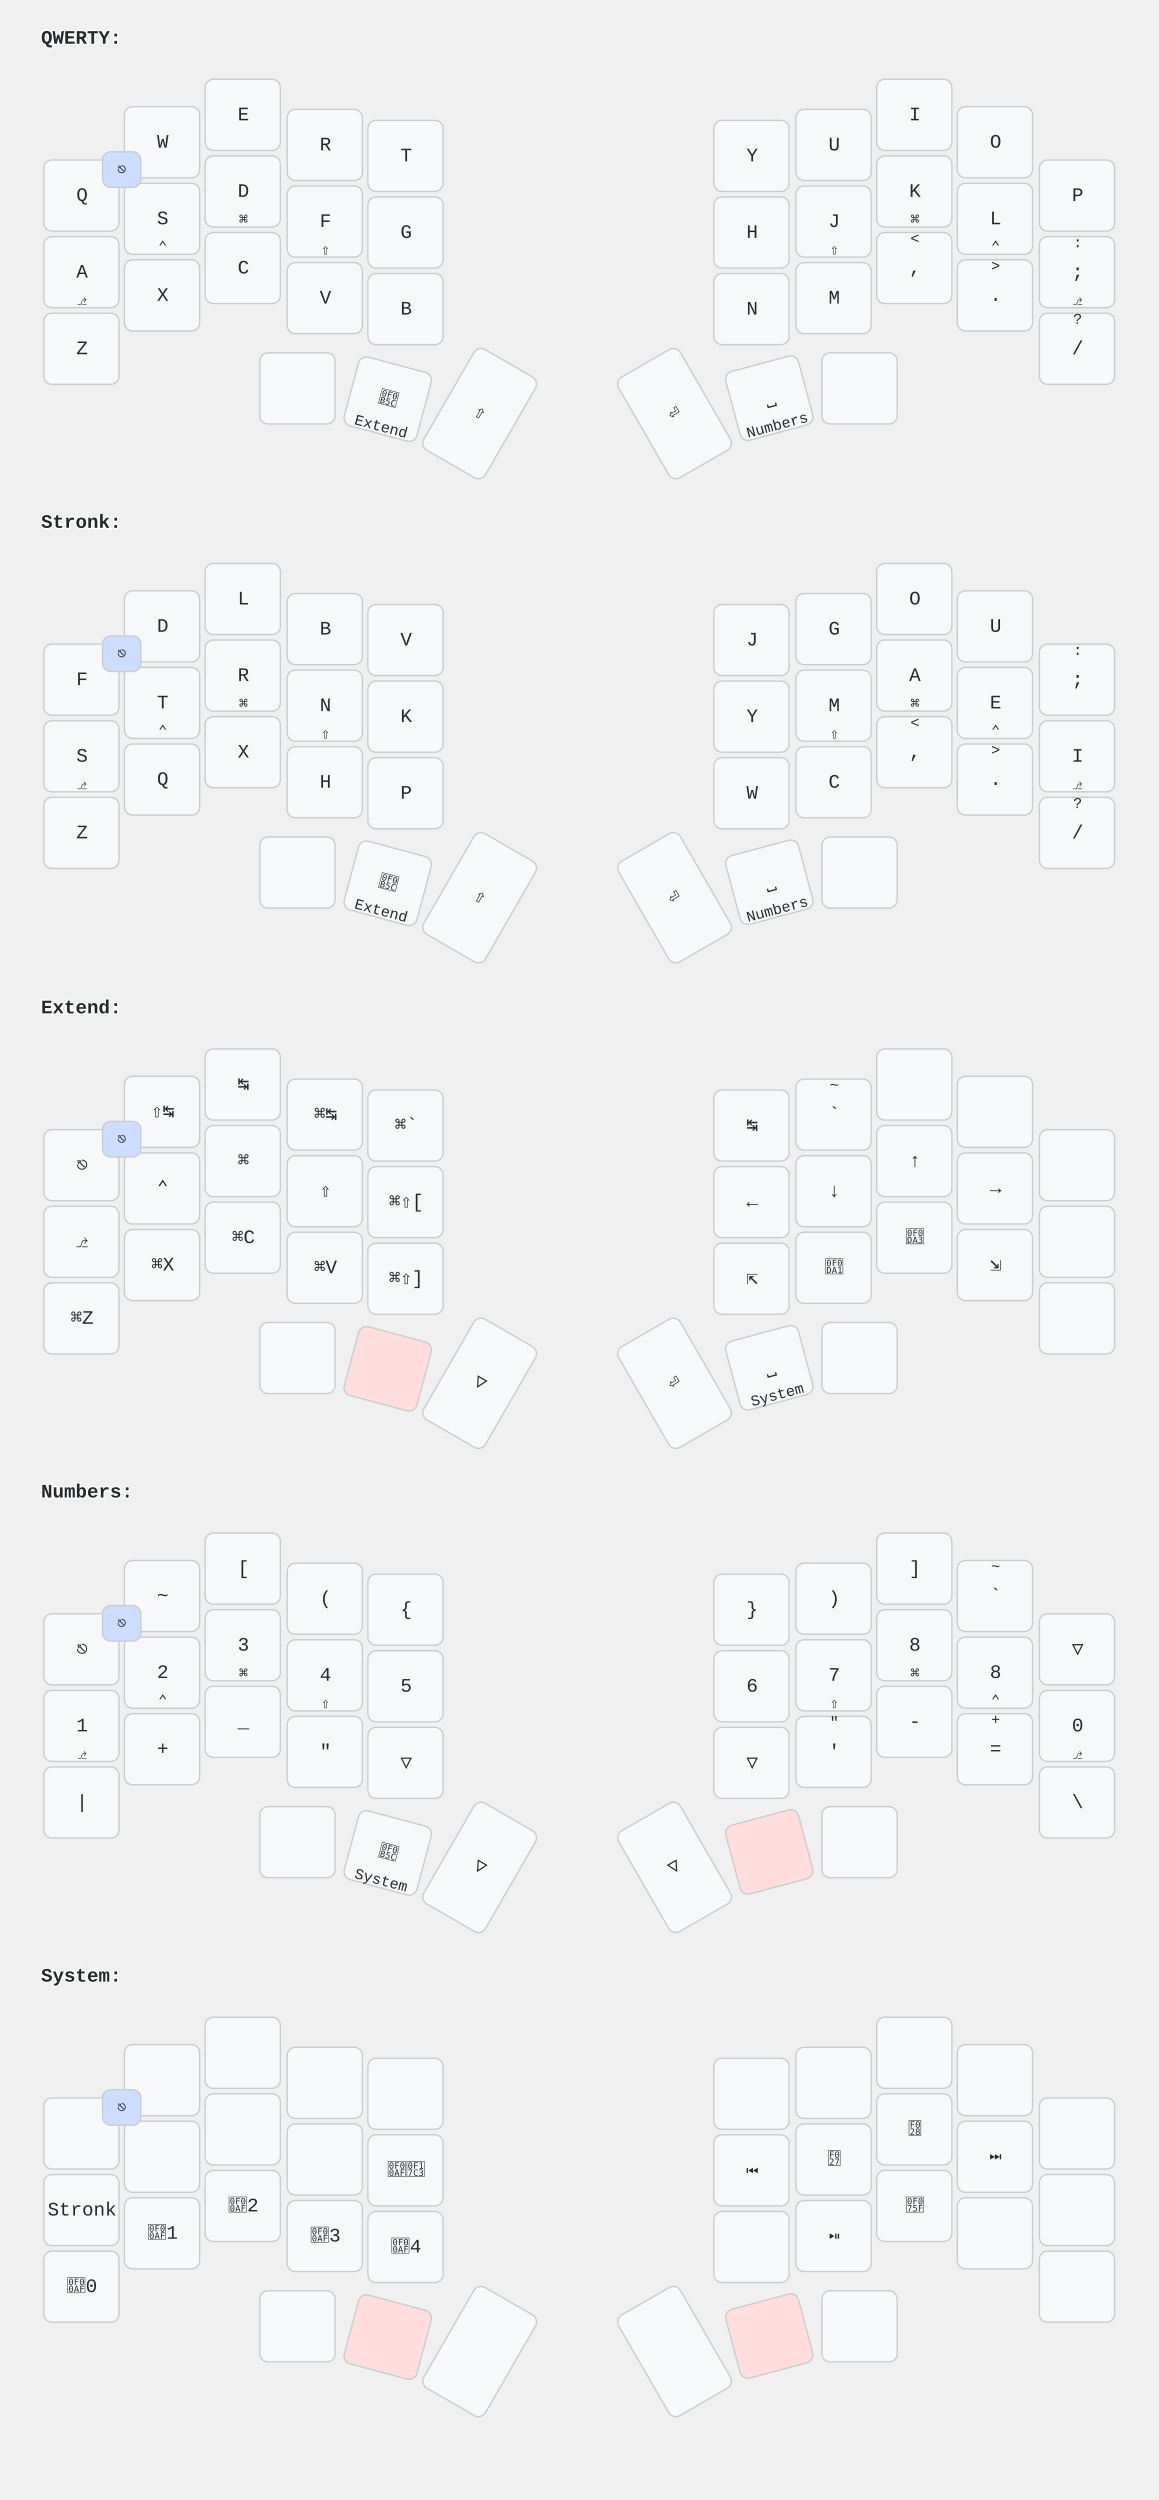
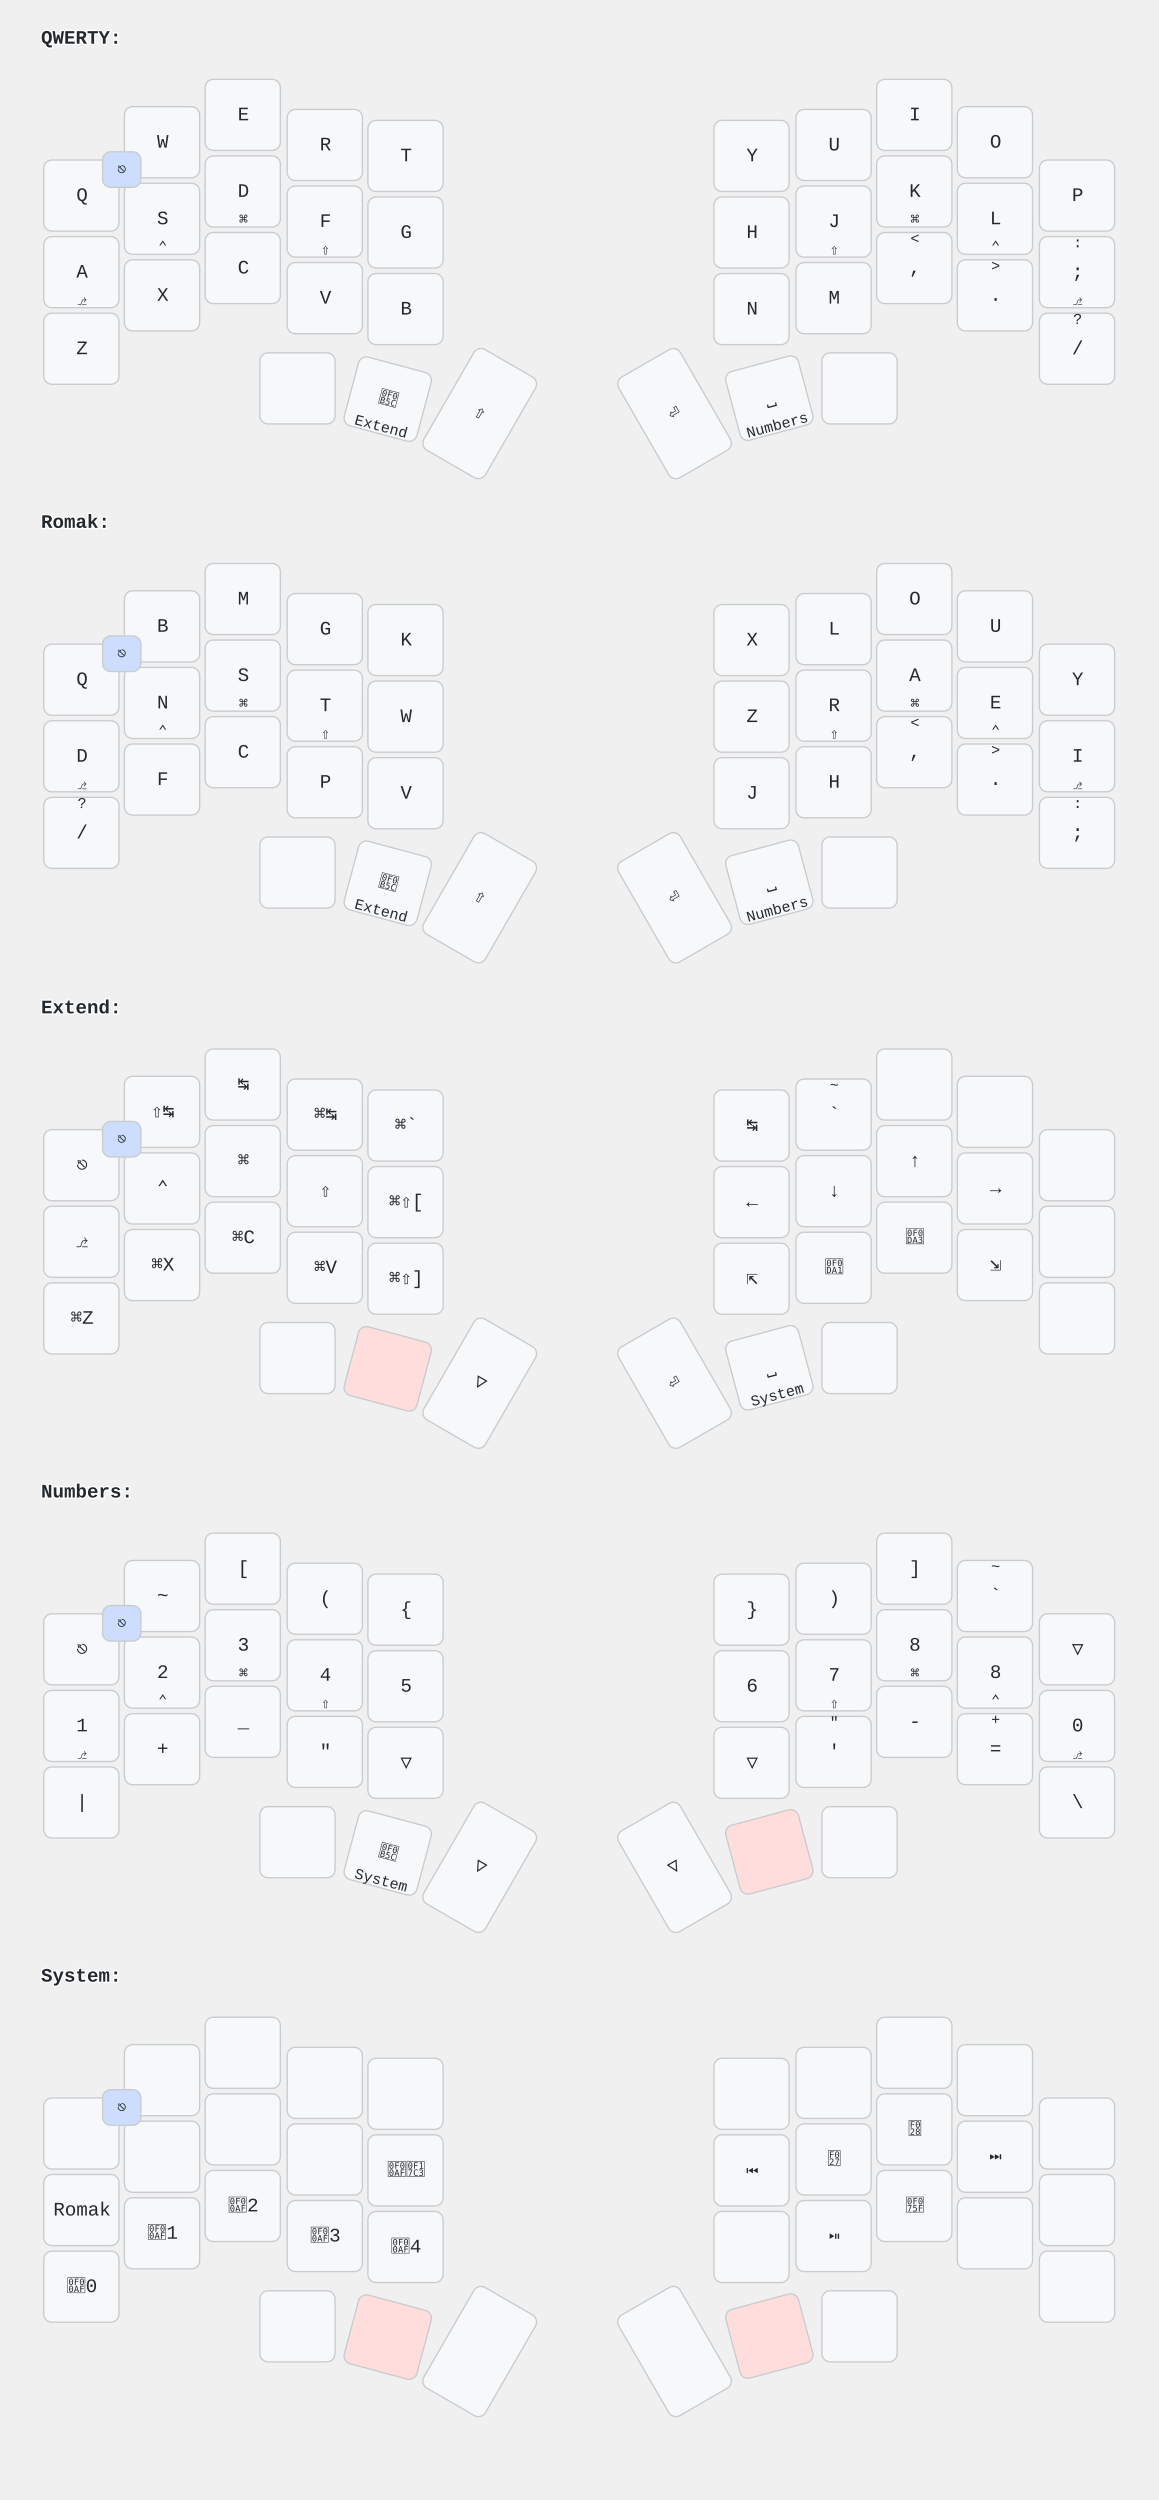
<svg xmlns="http://www.w3.org/2000/svg" width="847" height="1828" viewBox="0 0 847 1828" class="keymap">
  <style>/* font and background color specifications */
svg {
    font-family: ComicCode Nerd Font,SFMono-Regular,Consolas,Liberation Mono,Menlo,monospace;
    font-size: 14px;
    font-kerning: normal;
    text-rendering: optimizeLegibility;
    fill: #24292e;
}

/* default key styling */
rect {
    fill: #f6f8fa;
    stroke: #c9cccf;
    stroke-width: 1;
}

/* color accent for combo boxes */
rect.combo {
    fill: #cdf;
}

/* color accent for held keys */
rect.held, rect.combo.held {
    fill: #fdd;
}

/* color accent for ghost (optional) keys */
rect.ghost, rect.combo.ghost {
    fill: #ddd;
}

text {
    text-anchor: middle;
    dominant-baseline: middle;
}

/* styling for layer labels */
text.label {
    font-weight: bold;
    text-anchor: start;
    stroke: white;
    stroke-width: 2;
    paint-order: stroke;
}

/* styling for combo tap, and key hold/shifted label text */
text.combo, text.hold, text.shifted {
    font-size: 11px;
}

text.hold {
    text-anchor: middle;
    dominant-baseline: auto;
}

text.shifted {
    text-anchor: middle;
    dominant-baseline: hanging;
}

/* styling for hold/shifted label text in combo box */
text.combo.hold, text.combo.shifted {
    font-size: 8px;
}

/* styling for combo dendrons */
path {
    stroke-width: 1;
    stroke: gray;
    fill: none;
}
</style>
  <g transform="translate(30, 0)" class="layer-QWERTY">
    <text x="0" y="28" class="label">QWERTY:</text>
    <g transform="translate(0, 56)">
      <g transform="translate(30, 87)" class="key keypos-0">
        <rect rx="6" ry="6" x="-28" y="-26" width="55" height="52" class="key" />
        <text x="0" y="0" class="key tap">Q</text>
      </g>
      <g transform="translate(89, 48)" class="key keypos-1">
        <rect rx="6" ry="6" x="-28" y="-26" width="55" height="52" class="key" />
        <text x="0" y="0" class="key tap">W</text>
      </g>
      <g transform="translate(148, 28)" class="key keypos-2">
        <rect rx="6" ry="6" x="-28" y="-26" width="55" height="52" class="key" />
        <text x="0" y="0" class="key tap">E</text>
      </g>
      <g transform="translate(208, 50)" class="key keypos-3">
        <rect rx="6" ry="6" x="-28" y="-26" width="55" height="52" class="key" />
        <text x="0" y="0" class="key tap">R</text>
      </g>
      <g transform="translate(267, 58)" class="key keypos-4">
        <rect rx="6" ry="6" x="-28" y="-26" width="55" height="52" class="key" />
        <text x="0" y="0" class="key tap">T</text>
      </g>
      <g transform="translate(520, 58)" class="key keypos-5">
        <rect rx="6" ry="6" x="-28" y="-26" width="55" height="52" class="key" />
        <text x="0" y="0" class="key tap">Y</text>
      </g>
      <g transform="translate(580, 50)" class="key keypos-6">
        <rect rx="6" ry="6" x="-28" y="-26" width="55" height="52" class="key" />
        <text x="0" y="0" class="key tap">U</text>
      </g>
      <g transform="translate(639, 28)" class="key keypos-7">
        <rect rx="6" ry="6" x="-28" y="-26" width="55" height="52" class="key" />
        <text x="0" y="0" class="key tap">I</text>
      </g>
      <g transform="translate(698, 48)" class="key keypos-8">
        <rect rx="6" ry="6" x="-28" y="-26" width="55" height="52" class="key" />
        <text x="0" y="0" class="key tap">O</text>
      </g>
      <g transform="translate(758, 87)" class="key keypos-9">
        <rect rx="6" ry="6" x="-28" y="-26" width="55" height="52" class="key" />
        <text x="0" y="0" class="key tap">P</text>
      </g>
      <g transform="translate(30, 143)" class="key keypos-10">
        <rect rx="6" ry="6" x="-28" y="-26" width="55" height="52" class="key" />
        <text x="0" y="0" class="key tap">A</text>
        <text x="0" y="24" class="key hold">⎇</text>
      </g>
      <g transform="translate(89, 104)" class="key keypos-11">
        <rect rx="6" ry="6" x="-28" y="-26" width="55" height="52" class="key" />
        <text x="0" y="0" class="key tap">S</text>
        <text x="0" y="24" class="key hold">⌃</text>
      </g>
      <g transform="translate(148, 84)" class="key keypos-12">
        <rect rx="6" ry="6" x="-28" y="-26" width="55" height="52" class="key" />
        <text x="0" y="0" class="key tap">D</text>
        <text x="0" y="24" class="key hold">⌘</text>
      </g>
      <g transform="translate(208, 106)" class="key keypos-13">
        <rect rx="6" ry="6" x="-28" y="-26" width="55" height="52" class="key" />
        <text x="0" y="0" class="key tap">F</text>
        <text x="0" y="24" class="key hold">⇧</text>
      </g>
      <g transform="translate(267, 114)" class="key keypos-14">
        <rect rx="6" ry="6" x="-28" y="-26" width="55" height="52" class="key" />
        <text x="0" y="0" class="key tap">G</text>
      </g>
      <g transform="translate(520, 114)" class="key keypos-15">
        <rect rx="6" ry="6" x="-28" y="-26" width="55" height="52" class="key" />
        <text x="0" y="0" class="key tap">H</text>
      </g>
      <g transform="translate(580, 106)" class="key keypos-16">
        <rect rx="6" ry="6" x="-28" y="-26" width="55" height="52" class="key" />
        <text x="0" y="0" class="key tap">J</text>
        <text x="0" y="24" class="key hold">⇧</text>
      </g>
      <g transform="translate(639, 84)" class="key keypos-17">
        <rect rx="6" ry="6" x="-28" y="-26" width="55" height="52" class="key" />
        <text x="0" y="0" class="key tap">K</text>
        <text x="0" y="24" class="key hold">⌘</text>
      </g>
      <g transform="translate(698, 104)" class="key keypos-18">
        <rect rx="6" ry="6" x="-28" y="-26" width="55" height="52" class="key" />
        <text x="0" y="0" class="key tap">L</text>
        <text x="0" y="24" class="key hold">⌃</text>
      </g>
      <g transform="translate(758, 143)" class="key keypos-19">
        <rect rx="6" ry="6" x="-28" y="-26" width="55" height="52" class="key" />
        <text x="0" y="0" class="key tap">;</text>
        <text x="0" y="24" class="key hold">⎇</text>
        <text x="0" y="-24" class="key shifted">:</text>
      </g>
      <g transform="translate(30, 199)" class="key keypos-20">
        <rect rx="6" ry="6" x="-28" y="-26" width="55" height="52" class="key" />
        <text x="0" y="0" class="key tap">Z</text>
      </g>
      <g transform="translate(89, 160)" class="key keypos-21">
        <rect rx="6" ry="6" x="-28" y="-26" width="55" height="52" class="key" />
        <text x="0" y="0" class="key tap">X</text>
      </g>
      <g transform="translate(148, 140)" class="key keypos-22">
        <rect rx="6" ry="6" x="-28" y="-26" width="55" height="52" class="key" />
        <text x="0" y="0" class="key tap">C</text>
      </g>
      <g transform="translate(208, 162)" class="key keypos-23">
        <rect rx="6" ry="6" x="-28" y="-26" width="55" height="52" class="key" />
        <text x="0" y="0" class="key tap">V</text>
      </g>
      <g transform="translate(267, 170)" class="key keypos-24">
        <rect rx="6" ry="6" x="-28" y="-26" width="55" height="52" class="key" />
        <text x="0" y="0" class="key tap">B</text>
      </g>
      <g transform="translate(520, 170)" class="key keypos-25">
        <rect rx="6" ry="6" x="-28" y="-26" width="55" height="52" class="key" />
        <text x="0" y="0" class="key tap">N</text>
      </g>
      <g transform="translate(580, 162)" class="key keypos-26">
        <rect rx="6" ry="6" x="-28" y="-26" width="55" height="52" class="key" />
        <text x="0" y="0" class="key tap">M</text>
      </g>
      <g transform="translate(639, 140)" class="key keypos-27">
        <rect rx="6" ry="6" x="-28" y="-26" width="55" height="52" class="key" />
        <text x="0" y="0" class="key tap">,</text>
        <text x="0" y="-24" class="key shifted">&lt;</text>
      </g>
      <g transform="translate(698, 160)" class="key keypos-28">
        <rect rx="6" ry="6" x="-28" y="-26" width="55" height="52" class="key" />
        <text x="0" y="0" class="key tap">.</text>
        <text x="0" y="-24" class="key shifted">&gt;</text>
      </g>
      <g transform="translate(758, 199)" class="key keypos-29">
        <rect rx="6" ry="6" x="-28" y="-26" width="55" height="52" class="key" />
        <text x="0" y="0" class="key tap">/</text>
        <text x="0" y="-24" class="key shifted">?</text>
      </g>
      <g transform="translate(188, 228)" class="key keypos-30">
        <rect rx="6" ry="6" x="-28" y="-26" width="55" height="52" class="key" />
      </g>
      <g transform="translate(254, 236) rotate(15.0)" class="key keypos-31">
        <rect rx="6" ry="6" x="-28" y="-26" width="55" height="52" class="key" />
        <text x="0" y="0" class="key tap">󰭜</text>
        <text x="0" y="24" class="key hold">Extend</text>
      </g>
      <g transform="translate(321, 246) rotate(30.0)" class="key keypos-32">
        <rect rx="6" ry="6" x="-26" y="-42" width="52" height="85" class="key" />
        <text x="0" y="0" class="key tap">⇧</text>
      </g>
      <g transform="translate(463, 246) rotate(-30.0)" class="key keypos-33">
        <rect rx="6" ry="6" x="-26" y="-42" width="52" height="85" class="key" />
        <text x="0" y="0" class="key tap">⏎</text>
      </g>
      <g transform="translate(533, 235) rotate(-15.0)" class="key keypos-34">
        <rect rx="6" ry="6" x="-28" y="-26" width="55" height="52" class="key" />
        <text x="0" y="0" class="key tap">⎵</text>
        <text x="0" y="24" class="key hold">Numbers</text>
      </g>
      <g transform="translate(599, 228)" class="key keypos-35">
        <rect rx="6" ry="6" x="-28" y="-26" width="55" height="52" class="key" />
      </g>
      <g class="combo combopos-0">
        <rect rx="6" ry="6" x="45" y="55" width="28" height="26" class="combo" />
        <text x="59" y="68" class="combo tap">⎋</text>
      </g>
    </g>
  </g>
-   <g transform="translate(30, 354)" class="layer-Stronk">
-     <text x="0" y="28" class="label">Stronk:</text>
+   <g transform="translate(30, 354)" class="layer-Romak">
+     <text x="0" y="28" class="label">Romak:</text>
    <g transform="translate(0, 56)">
      <g transform="translate(30, 87)" class="key keypos-0">
        <rect rx="6" ry="6" x="-28" y="-26" width="55" height="52" class="key" />
+         <text x="0" y="0" class="key tap">Q</text>
+       </g>
+       <g transform="translate(89, 48)" class="key keypos-1">
+         <rect rx="6" ry="6" x="-28" y="-26" width="55" height="52" class="key" />
+         <text x="0" y="0" class="key tap">B</text>
+       </g>
+       <g transform="translate(148, 28)" class="key keypos-2">
+         <rect rx="6" ry="6" x="-28" y="-26" width="55" height="52" class="key" />
+         <text x="0" y="0" class="key tap">M</text>
+       </g>
+       <g transform="translate(208, 50)" class="key keypos-3">
+         <rect rx="6" ry="6" x="-28" y="-26" width="55" height="52" class="key" />
+         <text x="0" y="0" class="key tap">G</text>
+       </g>
+       <g transform="translate(267, 58)" class="key keypos-4">
+         <rect rx="6" ry="6" x="-28" y="-26" width="55" height="52" class="key" />
+         <text x="0" y="0" class="key tap">K</text>
+       </g>
+       <g transform="translate(520, 58)" class="key keypos-5">
+         <rect rx="6" ry="6" x="-28" y="-26" width="55" height="52" class="key" />
+         <text x="0" y="0" class="key tap">X</text>
+       </g>
+       <g transform="translate(580, 50)" class="key keypos-6">
+         <rect rx="6" ry="6" x="-28" y="-26" width="55" height="52" class="key" />
+         <text x="0" y="0" class="key tap">L</text>
+       </g>
+       <g transform="translate(639, 28)" class="key keypos-7">
+         <rect rx="6" ry="6" x="-28" y="-26" width="55" height="52" class="key" />
+         <text x="0" y="0" class="key tap">O</text>
+       </g>
+       <g transform="translate(698, 48)" class="key keypos-8">
+         <rect rx="6" ry="6" x="-28" y="-26" width="55" height="52" class="key" />
+         <text x="0" y="0" class="key tap">U</text>
+       </g>
+       <g transform="translate(758, 87)" class="key keypos-9">
+         <rect rx="6" ry="6" x="-28" y="-26" width="55" height="52" class="key" />
+         <text x="0" y="0" class="key tap">Y</text>
+       </g>
+       <g transform="translate(30, 143)" class="key keypos-10">
+         <rect rx="6" ry="6" x="-28" y="-26" width="55" height="52" class="key" />
+         <text x="0" y="0" class="key tap">D</text>
+         <text x="0" y="24" class="key hold">⎇</text>
+       </g>
+       <g transform="translate(89, 104)" class="key keypos-11">
+         <rect rx="6" ry="6" x="-28" y="-26" width="55" height="52" class="key" />
+         <text x="0" y="0" class="key tap">N</text>
+         <text x="0" y="24" class="key hold">⌃</text>
+       </g>
+       <g transform="translate(148, 84)" class="key keypos-12">
+         <rect rx="6" ry="6" x="-28" y="-26" width="55" height="52" class="key" />
+         <text x="0" y="0" class="key tap">S</text>
+         <text x="0" y="24" class="key hold">⌘</text>
+       </g>
+       <g transform="translate(208, 106)" class="key keypos-13">
+         <rect rx="6" ry="6" x="-28" y="-26" width="55" height="52" class="key" />
+         <text x="0" y="0" class="key tap">T</text>
+         <text x="0" y="24" class="key hold">⇧</text>
+       </g>
+       <g transform="translate(267, 114)" class="key keypos-14">
+         <rect rx="6" ry="6" x="-28" y="-26" width="55" height="52" class="key" />
+         <text x="0" y="0" class="key tap">W</text>
+       </g>
+       <g transform="translate(520, 114)" class="key keypos-15">
+         <rect rx="6" ry="6" x="-28" y="-26" width="55" height="52" class="key" />
+         <text x="0" y="0" class="key tap">Z</text>
+       </g>
+       <g transform="translate(580, 106)" class="key keypos-16">
+         <rect rx="6" ry="6" x="-28" y="-26" width="55" height="52" class="key" />
+         <text x="0" y="0" class="key tap">R</text>
+         <text x="0" y="24" class="key hold">⇧</text>
+       </g>
+       <g transform="translate(639, 84)" class="key keypos-17">
+         <rect rx="6" ry="6" x="-28" y="-26" width="55" height="52" class="key" />
+         <text x="0" y="0" class="key tap">A</text>
+         <text x="0" y="24" class="key hold">⌘</text>
+       </g>
+       <g transform="translate(698, 104)" class="key keypos-18">
+         <rect rx="6" ry="6" x="-28" y="-26" width="55" height="52" class="key" />
+         <text x="0" y="0" class="key tap">E</text>
+         <text x="0" y="24" class="key hold">⌃</text>
+       </g>
+       <g transform="translate(758, 143)" class="key keypos-19">
+         <rect rx="6" ry="6" x="-28" y="-26" width="55" height="52" class="key" />
+         <text x="0" y="0" class="key tap">I</text>
+         <text x="0" y="24" class="key hold">⎇</text>
+       </g>
+       <g transform="translate(30, 199)" class="key keypos-20">
+         <rect rx="6" ry="6" x="-28" y="-26" width="55" height="52" class="key" />
+         <text x="0" y="0" class="key tap">/</text>
+         <text x="0" y="-24" class="key shifted">?</text>
+       </g>
+       <g transform="translate(89, 160)" class="key keypos-21">
+         <rect rx="6" ry="6" x="-28" y="-26" width="55" height="52" class="key" />
        <text x="0" y="0" class="key tap">F</text>
      </g>
-       <g transform="translate(89, 48)" class="key keypos-1">
-         <rect rx="6" ry="6" x="-28" y="-26" width="55" height="52" class="key" />
-         <text x="0" y="0" class="key tap">D</text>
-       </g>
-       <g transform="translate(148, 28)" class="key keypos-2">
-         <rect rx="6" ry="6" x="-28" y="-26" width="55" height="52" class="key" />
-         <text x="0" y="0" class="key tap">L</text>
-       </g>
-       <g transform="translate(208, 50)" class="key keypos-3">
-         <rect rx="6" ry="6" x="-28" y="-26" width="55" height="52" class="key" />
-         <text x="0" y="0" class="key tap">B</text>
-       </g>
-       <g transform="translate(267, 58)" class="key keypos-4">
+       <g transform="translate(148, 140)" class="key keypos-22">
+         <rect rx="6" ry="6" x="-28" y="-26" width="55" height="52" class="key" />
+         <text x="0" y="0" class="key tap">C</text>
+       </g>
+       <g transform="translate(208, 162)" class="key keypos-23">
+         <rect rx="6" ry="6" x="-28" y="-26" width="55" height="52" class="key" />
+         <text x="0" y="0" class="key tap">P</text>
+       </g>
+       <g transform="translate(267, 170)" class="key keypos-24">
        <rect rx="6" ry="6" x="-28" y="-26" width="55" height="52" class="key" />
        <text x="0" y="0" class="key tap">V</text>
      </g>
-       <g transform="translate(520, 58)" class="key keypos-5">
+       <g transform="translate(520, 170)" class="key keypos-25">
        <rect rx="6" ry="6" x="-28" y="-26" width="55" height="52" class="key" />
        <text x="0" y="0" class="key tap">J</text>
      </g>
-       <g transform="translate(580, 50)" class="key keypos-6">
-         <rect rx="6" ry="6" x="-28" y="-26" width="55" height="52" class="key" />
-         <text x="0" y="0" class="key tap">G</text>
-       </g>
-       <g transform="translate(639, 28)" class="key keypos-7">
-         <rect rx="6" ry="6" x="-28" y="-26" width="55" height="52" class="key" />
-         <text x="0" y="0" class="key tap">O</text>
-       </g>
-       <g transform="translate(698, 48)" class="key keypos-8">
-         <rect rx="6" ry="6" x="-28" y="-26" width="55" height="52" class="key" />
-         <text x="0" y="0" class="key tap">U</text>
-       </g>
-       <g transform="translate(758, 87)" class="key keypos-9">
+       <g transform="translate(580, 162)" class="key keypos-26">
+         <rect rx="6" ry="6" x="-28" y="-26" width="55" height="52" class="key" />
+         <text x="0" y="0" class="key tap">H</text>
+       </g>
+       <g transform="translate(639, 140)" class="key keypos-27">
+         <rect rx="6" ry="6" x="-28" y="-26" width="55" height="52" class="key" />
+         <text x="0" y="0" class="key tap">,</text>
+         <text x="0" y="-24" class="key shifted">&lt;</text>
+       </g>
+       <g transform="translate(698, 160)" class="key keypos-28">
+         <rect rx="6" ry="6" x="-28" y="-26" width="55" height="52" class="key" />
+         <text x="0" y="0" class="key tap">.</text>
+         <text x="0" y="-24" class="key shifted">&gt;</text>
+       </g>
+       <g transform="translate(758, 199)" class="key keypos-29">
        <rect rx="6" ry="6" x="-28" y="-26" width="55" height="52" class="key" />
        <text x="0" y="0" class="key tap">;</text>
        <text x="0" y="-24" class="key shifted">:</text>
-       </g>
-       <g transform="translate(30, 143)" class="key keypos-10">
-         <rect rx="6" ry="6" x="-28" y="-26" width="55" height="52" class="key" />
-         <text x="0" y="0" class="key tap">S</text>
-         <text x="0" y="24" class="key hold">⎇</text>
-       </g>
-       <g transform="translate(89, 104)" class="key keypos-11">
-         <rect rx="6" ry="6" x="-28" y="-26" width="55" height="52" class="key" />
-         <text x="0" y="0" class="key tap">T</text>
-         <text x="0" y="24" class="key hold">⌃</text>
-       </g>
-       <g transform="translate(148, 84)" class="key keypos-12">
-         <rect rx="6" ry="6" x="-28" y="-26" width="55" height="52" class="key" />
-         <text x="0" y="0" class="key tap">R</text>
-         <text x="0" y="24" class="key hold">⌘</text>
-       </g>
-       <g transform="translate(208, 106)" class="key keypos-13">
-         <rect rx="6" ry="6" x="-28" y="-26" width="55" height="52" class="key" />
-         <text x="0" y="0" class="key tap">N</text>
-         <text x="0" y="24" class="key hold">⇧</text>
-       </g>
-       <g transform="translate(267, 114)" class="key keypos-14">
-         <rect rx="6" ry="6" x="-28" y="-26" width="55" height="52" class="key" />
-         <text x="0" y="0" class="key tap">K</text>
-       </g>
-       <g transform="translate(520, 114)" class="key keypos-15">
-         <rect rx="6" ry="6" x="-28" y="-26" width="55" height="52" class="key" />
-         <text x="0" y="0" class="key tap">Y</text>
-       </g>
-       <g transform="translate(580, 106)" class="key keypos-16">
-         <rect rx="6" ry="6" x="-28" y="-26" width="55" height="52" class="key" />
-         <text x="0" y="0" class="key tap">M</text>
-         <text x="0" y="24" class="key hold">⇧</text>
-       </g>
-       <g transform="translate(639, 84)" class="key keypos-17">
-         <rect rx="6" ry="6" x="-28" y="-26" width="55" height="52" class="key" />
-         <text x="0" y="0" class="key tap">A</text>
-         <text x="0" y="24" class="key hold">⌘</text>
-       </g>
-       <g transform="translate(698, 104)" class="key keypos-18">
-         <rect rx="6" ry="6" x="-28" y="-26" width="55" height="52" class="key" />
-         <text x="0" y="0" class="key tap">E</text>
-         <text x="0" y="24" class="key hold">⌃</text>
-       </g>
-       <g transform="translate(758, 143)" class="key keypos-19">
-         <rect rx="6" ry="6" x="-28" y="-26" width="55" height="52" class="key" />
-         <text x="0" y="0" class="key tap">I</text>
-         <text x="0" y="24" class="key hold">⎇</text>
-       </g>
-       <g transform="translate(30, 199)" class="key keypos-20">
-         <rect rx="6" ry="6" x="-28" y="-26" width="55" height="52" class="key" />
-         <text x="0" y="0" class="key tap">Z</text>
-       </g>
-       <g transform="translate(89, 160)" class="key keypos-21">
-         <rect rx="6" ry="6" x="-28" y="-26" width="55" height="52" class="key" />
-         <text x="0" y="0" class="key tap">Q</text>
-       </g>
-       <g transform="translate(148, 140)" class="key keypos-22">
-         <rect rx="6" ry="6" x="-28" y="-26" width="55" height="52" class="key" />
-         <text x="0" y="0" class="key tap">X</text>
-       </g>
-       <g transform="translate(208, 162)" class="key keypos-23">
-         <rect rx="6" ry="6" x="-28" y="-26" width="55" height="52" class="key" />
-         <text x="0" y="0" class="key tap">H</text>
-       </g>
-       <g transform="translate(267, 170)" class="key keypos-24">
-         <rect rx="6" ry="6" x="-28" y="-26" width="55" height="52" class="key" />
-         <text x="0" y="0" class="key tap">P</text>
-       </g>
-       <g transform="translate(520, 170)" class="key keypos-25">
-         <rect rx="6" ry="6" x="-28" y="-26" width="55" height="52" class="key" />
-         <text x="0" y="0" class="key tap">W</text>
-       </g>
-       <g transform="translate(580, 162)" class="key keypos-26">
-         <rect rx="6" ry="6" x="-28" y="-26" width="55" height="52" class="key" />
-         <text x="0" y="0" class="key tap">C</text>
-       </g>
-       <g transform="translate(639, 140)" class="key keypos-27">
-         <rect rx="6" ry="6" x="-28" y="-26" width="55" height="52" class="key" />
-         <text x="0" y="0" class="key tap">,</text>
-         <text x="0" y="-24" class="key shifted">&lt;</text>
-       </g>
-       <g transform="translate(698, 160)" class="key keypos-28">
-         <rect rx="6" ry="6" x="-28" y="-26" width="55" height="52" class="key" />
-         <text x="0" y="0" class="key tap">.</text>
-         <text x="0" y="-24" class="key shifted">&gt;</text>
-       </g>
-       <g transform="translate(758, 199)" class="key keypos-29">
-         <rect rx="6" ry="6" x="-28" y="-26" width="55" height="52" class="key" />
-         <text x="0" y="0" class="key tap">/</text>
-         <text x="0" y="-24" class="key shifted">?</text>
      </g>
      <g transform="translate(188, 228)" class="key keypos-30">
        <rect rx="6" ry="6" x="-28" y="-26" width="55" height="52" class="key" />
      </g>
      <g transform="translate(254, 236) rotate(15.0)" class="key keypos-31">
        <rect rx="6" ry="6" x="-28" y="-26" width="55" height="52" class="key" />
        <text x="0" y="0" class="key tap">󰭜</text>
        <text x="0" y="24" class="key hold">Extend</text>
      </g>
      <g transform="translate(321, 246) rotate(30.0)" class="key keypos-32">
        <rect rx="6" ry="6" x="-26" y="-42" width="52" height="85" class="key" />
        <text x="0" y="0" class="key tap">⇧</text>
      </g>
      <g transform="translate(463, 246) rotate(-30.0)" class="key keypos-33">
        <rect rx="6" ry="6" x="-26" y="-42" width="52" height="85" class="key" />
        <text x="0" y="0" class="key tap">⏎</text>
      </g>
      <g transform="translate(533, 235) rotate(-15.0)" class="key keypos-34">
        <rect rx="6" ry="6" x="-28" y="-26" width="55" height="52" class="key" />
        <text x="0" y="0" class="key tap">⎵</text>
        <text x="0" y="24" class="key hold">Numbers</text>
      </g>
      <g transform="translate(599, 228)" class="key keypos-35">
        <rect rx="6" ry="6" x="-28" y="-26" width="55" height="52" class="key" />
      </g>
      <g class="combo combopos-0">
        <rect rx="6" ry="6" x="45" y="55" width="28" height="26" class="combo" />
        <text x="59" y="68" class="combo tap">⎋</text>
      </g>
    </g>
  </g>
  <g transform="translate(30, 709)" class="layer-Extend">
    <text x="0" y="28" class="label">Extend:</text>
    <g transform="translate(0, 56)">
      <g transform="translate(30, 87)" class="key keypos-0">
        <rect rx="6" ry="6" x="-28" y="-26" width="55" height="52" class="key" />
        <text x="0" y="0" class="key tap">⎋</text>
      </g>
      <g transform="translate(89, 48)" class="key keypos-1">
        <rect rx="6" ry="6" x="-28" y="-26" width="55" height="52" class="key" />
        <text x="0" y="0" class="key tap">⇧↹</text>
      </g>
      <g transform="translate(148, 28)" class="key keypos-2">
        <rect rx="6" ry="6" x="-28" y="-26" width="55" height="52" class="key" />
        <text x="0" y="0" class="key tap">↹</text>
      </g>
      <g transform="translate(208, 50)" class="key keypos-3">
        <rect rx="6" ry="6" x="-28" y="-26" width="55" height="52" class="key" />
        <text x="0" y="0" class="key tap">⌘↹</text>
      </g>
      <g transform="translate(267, 58)" class="key keypos-4">
        <rect rx="6" ry="6" x="-28" y="-26" width="55" height="52" class="key" />
        <text x="0" y="0" class="key tap">⌘`</text>
      </g>
      <g transform="translate(520, 58)" class="key keypos-5">
        <rect rx="6" ry="6" x="-28" y="-26" width="55" height="52" class="key" />
        <text x="0" y="0" class="key tap">↹</text>
      </g>
      <g transform="translate(580, 50)" class="key keypos-6">
        <rect rx="6" ry="6" x="-28" y="-26" width="55" height="52" class="key" />
        <text x="0" y="0" class="key tap">`</text>
        <text x="0" y="-24" class="key shifted">~</text>
      </g>
      <g transform="translate(639, 28)" class="key keypos-7">
        <rect rx="6" ry="6" x="-28" y="-26" width="55" height="52" class="key" />
      </g>
      <g transform="translate(698, 48)" class="key keypos-8">
        <rect rx="6" ry="6" x="-28" y="-26" width="55" height="52" class="key" />
      </g>
      <g transform="translate(758, 87)" class="key keypos-9">
        <rect rx="6" ry="6" x="-28" y="-26" width="55" height="52" class="key" />
      </g>
      <g transform="translate(30, 143)" class="key keypos-10">
        <rect rx="6" ry="6" x="-28" y="-26" width="55" height="52" class="key" />
        <text x="0" y="0" class="key tap">⎇</text>
      </g>
      <g transform="translate(89, 104)" class="key keypos-11">
        <rect rx="6" ry="6" x="-28" y="-26" width="55" height="52" class="key" />
        <text x="0" y="0" class="key tap">⌃</text>
      </g>
      <g transform="translate(148, 84)" class="key keypos-12">
        <rect rx="6" ry="6" x="-28" y="-26" width="55" height="52" class="key" />
        <text x="0" y="0" class="key tap">⌘</text>
      </g>
      <g transform="translate(208, 106)" class="key keypos-13">
        <rect rx="6" ry="6" x="-28" y="-26" width="55" height="52" class="key" />
        <text x="0" y="0" class="key tap">⇧</text>
      </g>
      <g transform="translate(267, 114)" class="key keypos-14">
        <rect rx="6" ry="6" x="-28" y="-26" width="55" height="52" class="key" />
        <text x="0" y="0" class="key tap">⌘⇧[</text>
      </g>
      <g transform="translate(520, 114)" class="key keypos-15">
        <rect rx="6" ry="6" x="-28" y="-26" width="55" height="52" class="key" />
        <text x="0" y="0" class="key tap">←</text>
      </g>
      <g transform="translate(580, 106)" class="key keypos-16">
        <rect rx="6" ry="6" x="-28" y="-26" width="55" height="52" class="key" />
        <text x="0" y="0" class="key tap">↓</text>
      </g>
      <g transform="translate(639, 84)" class="key keypos-17">
        <rect rx="6" ry="6" x="-28" y="-26" width="55" height="52" class="key" />
        <text x="0" y="0" class="key tap">↑</text>
      </g>
      <g transform="translate(698, 104)" class="key keypos-18">
        <rect rx="6" ry="6" x="-28" y="-26" width="55" height="52" class="key" />
        <text x="0" y="0" class="key tap">→</text>
      </g>
      <g transform="translate(758, 143)" class="key keypos-19">
        <rect rx="6" ry="6" x="-28" y="-26" width="55" height="52" class="key" />
      </g>
      <g transform="translate(30, 199)" class="key keypos-20">
        <rect rx="6" ry="6" x="-28" y="-26" width="55" height="52" class="key" />
        <text x="0" y="0" class="key tap">⌘Z</text>
      </g>
      <g transform="translate(89, 160)" class="key keypos-21">
        <rect rx="6" ry="6" x="-28" y="-26" width="55" height="52" class="key" />
        <text x="0" y="0" class="key tap">⌘X</text>
      </g>
      <g transform="translate(148, 140)" class="key keypos-22">
        <rect rx="6" ry="6" x="-28" y="-26" width="55" height="52" class="key" />
        <text x="0" y="0" class="key tap">⌘C</text>
      </g>
      <g transform="translate(208, 162)" class="key keypos-23">
        <rect rx="6" ry="6" x="-28" y="-26" width="55" height="52" class="key" />
        <text x="0" y="0" class="key tap">⌘V</text>
      </g>
      <g transform="translate(267, 170)" class="key keypos-24">
        <rect rx="6" ry="6" x="-28" y="-26" width="55" height="52" class="key" />
        <text x="0" y="0" class="key tap">⌘⇧]</text>
      </g>
      <g transform="translate(520, 170)" class="key keypos-25">
        <rect rx="6" ry="6" x="-28" y="-26" width="55" height="52" class="key" />
        <text x="0" y="0" class="key tap">⇱</text>
      </g>
      <g transform="translate(580, 162)" class="key keypos-26">
        <rect rx="6" ry="6" x="-28" y="-26" width="55" height="52" class="key" />
        <text x="0" y="0" class="key tap">󰶡</text>
      </g>
      <g transform="translate(639, 140)" class="key keypos-27">
        <rect rx="6" ry="6" x="-28" y="-26" width="55" height="52" class="key" />
        <text x="0" y="0" class="key tap">󰶣</text>
      </g>
      <g transform="translate(698, 160)" class="key keypos-28">
        <rect rx="6" ry="6" x="-28" y="-26" width="55" height="52" class="key" />
        <text x="0" y="0" class="key tap">⇲</text>
      </g>
      <g transform="translate(758, 199)" class="key keypos-29">
        <rect rx="6" ry="6" x="-28" y="-26" width="55" height="52" class="key" />
      </g>
      <g transform="translate(188, 228)" class="key keypos-30">
        <rect rx="6" ry="6" x="-28" y="-26" width="55" height="52" class="key" />
      </g>
      <g transform="translate(254, 236) rotate(15.0)" class="key held keypos-31">
        <rect rx="6" ry="6" x="-28" y="-26" width="55" height="52" class="key held" />
      </g>
      <g transform="translate(321, 246) rotate(30.0)" class="key trans keypos-32">
        <rect rx="6" ry="6" x="-26" y="-42" width="52" height="85" class="key trans" />
        <text x="0" y="0" class="key trans tap">▽</text>
      </g>
      <g transform="translate(463, 246) rotate(-30.0)" class="key keypos-33">
        <rect rx="6" ry="6" x="-26" y="-42" width="52" height="85" class="key" />
        <text x="0" y="0" class="key tap">⏎</text>
      </g>
      <g transform="translate(533, 235) rotate(-15.0)" class="key keypos-34">
        <rect rx="6" ry="6" x="-28" y="-26" width="55" height="52" class="key" />
        <text x="0" y="0" class="key tap">⎵</text>
        <text x="0" y="24" class="key hold">System</text>
      </g>
      <g transform="translate(599, 228)" class="key keypos-35">
        <rect rx="6" ry="6" x="-28" y="-26" width="55" height="52" class="key" />
      </g>
      <g class="combo combopos-0">
        <rect rx="6" ry="6" x="45" y="55" width="28" height="26" class="combo" />
        <text x="59" y="68" class="combo tap">⎋</text>
      </g>
    </g>
  </g>
  <g transform="translate(30, 1063)" class="layer-Numbers">
    <text x="0" y="28" class="label">Numbers:</text>
    <g transform="translate(0, 56)">
      <g transform="translate(30, 87)" class="key keypos-0">
        <rect rx="6" ry="6" x="-28" y="-26" width="55" height="52" class="key" />
        <text x="0" y="0" class="key tap">⎋</text>
      </g>
      <g transform="translate(89, 48)" class="key keypos-1">
        <rect rx="6" ry="6" x="-28" y="-26" width="55" height="52" class="key" />
        <text x="0" y="0" class="key tap">~</text>
      </g>
      <g transform="translate(148, 28)" class="key keypos-2">
        <rect rx="6" ry="6" x="-28" y="-26" width="55" height="52" class="key" />
        <text x="0" y="0" class="key tap">[</text>
      </g>
      <g transform="translate(208, 50)" class="key keypos-3">
        <rect rx="6" ry="6" x="-28" y="-26" width="55" height="52" class="key" />
        <text x="0" y="0" class="key tap">(</text>
      </g>
      <g transform="translate(267, 58)" class="key keypos-4">
        <rect rx="6" ry="6" x="-28" y="-26" width="55" height="52" class="key" />
        <text x="0" y="0" class="key tap">{</text>
      </g>
      <g transform="translate(520, 58)" class="key keypos-5">
        <rect rx="6" ry="6" x="-28" y="-26" width="55" height="52" class="key" />
        <text x="0" y="0" class="key tap">}</text>
      </g>
      <g transform="translate(580, 50)" class="key keypos-6">
        <rect rx="6" ry="6" x="-28" y="-26" width="55" height="52" class="key" />
        <text x="0" y="0" class="key tap">)</text>
      </g>
      <g transform="translate(639, 28)" class="key keypos-7">
        <rect rx="6" ry="6" x="-28" y="-26" width="55" height="52" class="key" />
        <text x="0" y="0" class="key tap">]</text>
      </g>
      <g transform="translate(698, 48)" class="key keypos-8">
        <rect rx="6" ry="6" x="-28" y="-26" width="55" height="52" class="key" />
        <text x="0" y="0" class="key tap">`</text>
        <text x="0" y="-24" class="key shifted">~</text>
      </g>
      <g transform="translate(758, 87)" class="key trans keypos-9">
        <rect rx="6" ry="6" x="-28" y="-26" width="55" height="52" class="key trans" />
        <text x="0" y="0" class="key trans tap">▽</text>
      </g>
      <g transform="translate(30, 143)" class="key keypos-10">
        <rect rx="6" ry="6" x="-28" y="-26" width="55" height="52" class="key" />
        <text x="0" y="0" class="key tap">1</text>
        <text x="0" y="24" class="key hold">⎇</text>
      </g>
      <g transform="translate(89, 104)" class="key keypos-11">
        <rect rx="6" ry="6" x="-28" y="-26" width="55" height="52" class="key" />
        <text x="0" y="0" class="key tap">2</text>
        <text x="0" y="24" class="key hold">⌃</text>
      </g>
      <g transform="translate(148, 84)" class="key keypos-12">
        <rect rx="6" ry="6" x="-28" y="-26" width="55" height="52" class="key" />
        <text x="0" y="0" class="key tap">3</text>
        <text x="0" y="24" class="key hold">⌘</text>
      </g>
      <g transform="translate(208, 106)" class="key keypos-13">
        <rect rx="6" ry="6" x="-28" y="-26" width="55" height="52" class="key" />
        <text x="0" y="0" class="key tap">4</text>
        <text x="0" y="24" class="key hold">⇧</text>
      </g>
      <g transform="translate(267, 114)" class="key keypos-14">
        <rect rx="6" ry="6" x="-28" y="-26" width="55" height="52" class="key" />
        <text x="0" y="0" class="key tap">5</text>
      </g>
      <g transform="translate(520, 114)" class="key keypos-15">
        <rect rx="6" ry="6" x="-28" y="-26" width="55" height="52" class="key" />
        <text x="0" y="0" class="key tap">6</text>
      </g>
      <g transform="translate(580, 106)" class="key keypos-16">
        <rect rx="6" ry="6" x="-28" y="-26" width="55" height="52" class="key" />
        <text x="0" y="0" class="key tap">7</text>
        <text x="0" y="24" class="key hold">⇧</text>
      </g>
      <g transform="translate(639, 84)" class="key keypos-17">
        <rect rx="6" ry="6" x="-28" y="-26" width="55" height="52" class="key" />
        <text x="0" y="0" class="key tap">8</text>
        <text x="0" y="24" class="key hold">⌘</text>
      </g>
      <g transform="translate(698, 104)" class="key keypos-18">
        <rect rx="6" ry="6" x="-28" y="-26" width="55" height="52" class="key" />
        <text x="0" y="0" class="key tap">8</text>
        <text x="0" y="24" class="key hold">⌃</text>
      </g>
      <g transform="translate(758, 143)" class="key keypos-19">
        <rect rx="6" ry="6" x="-28" y="-26" width="55" height="52" class="key" />
        <text x="0" y="0" class="key tap">0</text>
        <text x="0" y="24" class="key hold">⎇</text>
      </g>
      <g transform="translate(30, 199)" class="key keypos-20">
        <rect rx="6" ry="6" x="-28" y="-26" width="55" height="52" class="key" />
        <text x="0" y="0" class="key tap">|</text>
      </g>
      <g transform="translate(89, 160)" class="key keypos-21">
        <rect rx="6" ry="6" x="-28" y="-26" width="55" height="52" class="key" />
        <text x="0" y="0" class="key tap">+</text>
      </g>
      <g transform="translate(148, 140)" class="key keypos-22">
        <rect rx="6" ry="6" x="-28" y="-26" width="55" height="52" class="key" />
        <text x="0" y="0" class="key tap">_</text>
      </g>
      <g transform="translate(208, 162)" class="key keypos-23">
        <rect rx="6" ry="6" x="-28" y="-26" width="55" height="52" class="key" />
        <text x="0" y="0" class="key tap">"</text>
      </g>
      <g transform="translate(267, 170)" class="key trans keypos-24">
        <rect rx="6" ry="6" x="-28" y="-26" width="55" height="52" class="key trans" />
        <text x="0" y="0" class="key trans tap">▽</text>
      </g>
      <g transform="translate(520, 170)" class="key trans keypos-25">
        <rect rx="6" ry="6" x="-28" y="-26" width="55" height="52" class="key trans" />
        <text x="0" y="0" class="key trans tap">▽</text>
      </g>
      <g transform="translate(580, 162)" class="key keypos-26">
        <rect rx="6" ry="6" x="-28" y="-26" width="55" height="52" class="key" />
        <text x="0" y="0" class="key tap">'</text>
        <text x="0" y="-24" class="key shifted">"</text>
      </g>
      <g transform="translate(639, 140)" class="key keypos-27">
        <rect rx="6" ry="6" x="-28" y="-26" width="55" height="52" class="key" />
        <text x="0" y="0" class="key tap">-</text>
      </g>
      <g transform="translate(698, 160)" class="key keypos-28">
        <rect rx="6" ry="6" x="-28" y="-26" width="55" height="52" class="key" />
        <text x="0" y="0" class="key tap">=</text>
        <text x="0" y="-24" class="key shifted">+</text>
      </g>
      <g transform="translate(758, 199)" class="key keypos-29">
        <rect rx="6" ry="6" x="-28" y="-26" width="55" height="52" class="key" />
        <text x="0" y="0" class="key tap">\</text>
      </g>
      <g transform="translate(188, 228)" class="key keypos-30">
        <rect rx="6" ry="6" x="-28" y="-26" width="55" height="52" class="key" />
      </g>
      <g transform="translate(254, 236) rotate(15.0)" class="key keypos-31">
        <rect rx="6" ry="6" x="-28" y="-26" width="55" height="52" class="key" />
        <text x="0" y="0" class="key tap">󰭜</text>
        <text x="0" y="24" class="key hold">System</text>
      </g>
      <g transform="translate(321, 246) rotate(30.0)" class="key trans keypos-32">
        <rect rx="6" ry="6" x="-26" y="-42" width="52" height="85" class="key trans" />
        <text x="0" y="0" class="key trans tap">▽</text>
      </g>
      <g transform="translate(463, 246) rotate(-30.0)" class="key trans keypos-33">
        <rect rx="6" ry="6" x="-26" y="-42" width="52" height="85" class="key trans" />
        <text x="0" y="0" class="key trans tap">▽</text>
      </g>
      <g transform="translate(533, 235) rotate(-15.0)" class="key held keypos-34">
        <rect rx="6" ry="6" x="-28" y="-26" width="55" height="52" class="key held" />
      </g>
      <g transform="translate(599, 228)" class="key keypos-35">
        <rect rx="6" ry="6" x="-28" y="-26" width="55" height="52" class="key" />
      </g>
      <g class="combo combopos-0">
        <rect rx="6" ry="6" x="45" y="55" width="28" height="26" class="combo" />
        <text x="59" y="68" class="combo tap">⎋</text>
      </g>
    </g>
  </g>
  <g transform="translate(30, 1417)" class="layer-System">
    <text x="0" y="28" class="label">System:</text>
    <g transform="translate(0, 56)">
      <g transform="translate(30, 87)" class="key keypos-0">
        <rect rx="6" ry="6" x="-28" y="-26" width="55" height="52" class="key" />
      </g>
      <g transform="translate(89, 48)" class="key keypos-1">
        <rect rx="6" ry="6" x="-28" y="-26" width="55" height="52" class="key" />
      </g>
      <g transform="translate(148, 28)" class="key keypos-2">
        <rect rx="6" ry="6" x="-28" y="-26" width="55" height="52" class="key" />
      </g>
      <g transform="translate(208, 50)" class="key keypos-3">
        <rect rx="6" ry="6" x="-28" y="-26" width="55" height="52" class="key" />
      </g>
      <g transform="translate(267, 58)" class="key keypos-4">
        <rect rx="6" ry="6" x="-28" y="-26" width="55" height="52" class="key" />
      </g>
      <g transform="translate(520, 58)" class="key keypos-5">
        <rect rx="6" ry="6" x="-28" y="-26" width="55" height="52" class="key" />
      </g>
      <g transform="translate(580, 50)" class="key keypos-6">
        <rect rx="6" ry="6" x="-28" y="-26" width="55" height="52" class="key" />
      </g>
      <g transform="translate(639, 28)" class="key keypos-7">
        <rect rx="6" ry="6" x="-28" y="-26" width="55" height="52" class="key" />
      </g>
      <g transform="translate(698, 48)" class="key keypos-8">
        <rect rx="6" ry="6" x="-28" y="-26" width="55" height="52" class="key" />
      </g>
      <g transform="translate(758, 87)" class="key keypos-9">
        <rect rx="6" ry="6" x="-28" y="-26" width="55" height="52" class="key" />
      </g>
      <g transform="translate(30, 143)" class="key keypos-10">
        <rect rx="6" ry="6" x="-28" y="-26" width="55" height="52" class="key" />
-         <text x="0" y="0" class="key tap">Stronk</text>
+         <text x="0" y="0" class="key tap">Romak</text>
      </g>
      <g transform="translate(89, 104)" class="key keypos-11">
        <rect rx="6" ry="6" x="-28" y="-26" width="55" height="52" class="key" />
      </g>
      <g transform="translate(148, 84)" class="key keypos-12">
        <rect rx="6" ry="6" x="-28" y="-26" width="55" height="52" class="key" />
      </g>
      <g transform="translate(208, 106)" class="key keypos-13">
        <rect rx="6" ry="6" x="-28" y="-26" width="55" height="52" class="key" />
      </g>
      <g transform="translate(267, 114)" class="key keypos-14">
        <rect rx="6" ry="6" x="-28" y="-26" width="55" height="52" class="key" />
        <text x="0" y="0" class="key tap">󰂯󱟃</text>
      </g>
      <g transform="translate(520, 114)" class="key keypos-15">
        <rect rx="6" ry="6" x="-28" y="-26" width="55" height="52" class="key" />
        <text x="0" y="0" class="key tap">⏮</text>
      </g>
      <g transform="translate(580, 106)" class="key keypos-16">
        <rect rx="6" ry="6" x="-28" y="-26" width="55" height="52" class="key" />
        <text x="0" y="0" class="key tap"></text>
      </g>
      <g transform="translate(639, 84)" class="key keypos-17">
        <rect rx="6" ry="6" x="-28" y="-26" width="55" height="52" class="key" />
        <text x="0" y="0" class="key tap"></text>
      </g>
      <g transform="translate(698, 104)" class="key keypos-18">
        <rect rx="6" ry="6" x="-28" y="-26" width="55" height="52" class="key" />
        <text x="0" y="0" class="key tap">⏭</text>
      </g>
      <g transform="translate(758, 143)" class="key keypos-19">
        <rect rx="6" ry="6" x="-28" y="-26" width="55" height="52" class="key" />
      </g>
      <g transform="translate(30, 199)" class="key keypos-20">
        <rect rx="6" ry="6" x="-28" y="-26" width="55" height="52" class="key" />
        <text x="0" y="0" class="key tap">󰂯0</text>
      </g>
      <g transform="translate(89, 160)" class="key keypos-21">
        <rect rx="6" ry="6" x="-28" y="-26" width="55" height="52" class="key" />
        <text x="0" y="0" class="key tap">󰂯1</text>
      </g>
      <g transform="translate(148, 140)" class="key keypos-22">
        <rect rx="6" ry="6" x="-28" y="-26" width="55" height="52" class="key" />
        <text x="0" y="0" class="key tap">󰂯2</text>
      </g>
      <g transform="translate(208, 162)" class="key keypos-23">
        <rect rx="6" ry="6" x="-28" y="-26" width="55" height="52" class="key" />
        <text x="0" y="0" class="key tap">󰂯3</text>
      </g>
      <g transform="translate(267, 170)" class="key keypos-24">
        <rect rx="6" ry="6" x="-28" y="-26" width="55" height="52" class="key" />
        <text x="0" y="0" class="key tap">󰂯4</text>
      </g>
      <g transform="translate(520, 170)" class="key keypos-25">
        <rect rx="6" ry="6" x="-28" y="-26" width="55" height="52" class="key" />
      </g>
      <g transform="translate(580, 162)" class="key keypos-26">
        <rect rx="6" ry="6" x="-28" y="-26" width="55" height="52" class="key" />
        <text x="0" y="0" class="key tap">⏯</text>
      </g>
      <g transform="translate(639, 140)" class="key keypos-27">
        <rect rx="6" ry="6" x="-28" y="-26" width="55" height="52" class="key" />
        <text x="0" y="0" class="key tap">󰝟</text>
      </g>
      <g transform="translate(698, 160)" class="key keypos-28">
        <rect rx="6" ry="6" x="-28" y="-26" width="55" height="52" class="key" />
      </g>
      <g transform="translate(758, 199)" class="key keypos-29">
        <rect rx="6" ry="6" x="-28" y="-26" width="55" height="52" class="key" />
      </g>
      <g transform="translate(188, 228)" class="key keypos-30">
        <rect rx="6" ry="6" x="-28" y="-26" width="55" height="52" class="key" />
      </g>
      <g transform="translate(254, 236) rotate(15.0)" class="key held keypos-31">
        <rect rx="6" ry="6" x="-28" y="-26" width="55" height="52" class="key held" />
      </g>
      <g transform="translate(321, 246) rotate(30.0)" class="key keypos-32">
        <rect rx="6" ry="6" x="-26" y="-42" width="52" height="85" class="key" />
      </g>
      <g transform="translate(463, 246) rotate(-30.0)" class="key keypos-33">
        <rect rx="6" ry="6" x="-26" y="-42" width="52" height="85" class="key" />
      </g>
      <g transform="translate(533, 235) rotate(-15.0)" class="key held keypos-34">
        <rect rx="6" ry="6" x="-28" y="-26" width="55" height="52" class="key held" />
      </g>
      <g transform="translate(599, 228)" class="key keypos-35">
        <rect rx="6" ry="6" x="-28" y="-26" width="55" height="52" class="key" />
      </g>
      <g class="combo combopos-0">
        <rect rx="6" ry="6" x="45" y="55" width="28" height="26" class="combo" />
        <text x="59" y="68" class="combo tap">⎋</text>
      </g>
    </g>
  </g>
</svg>
